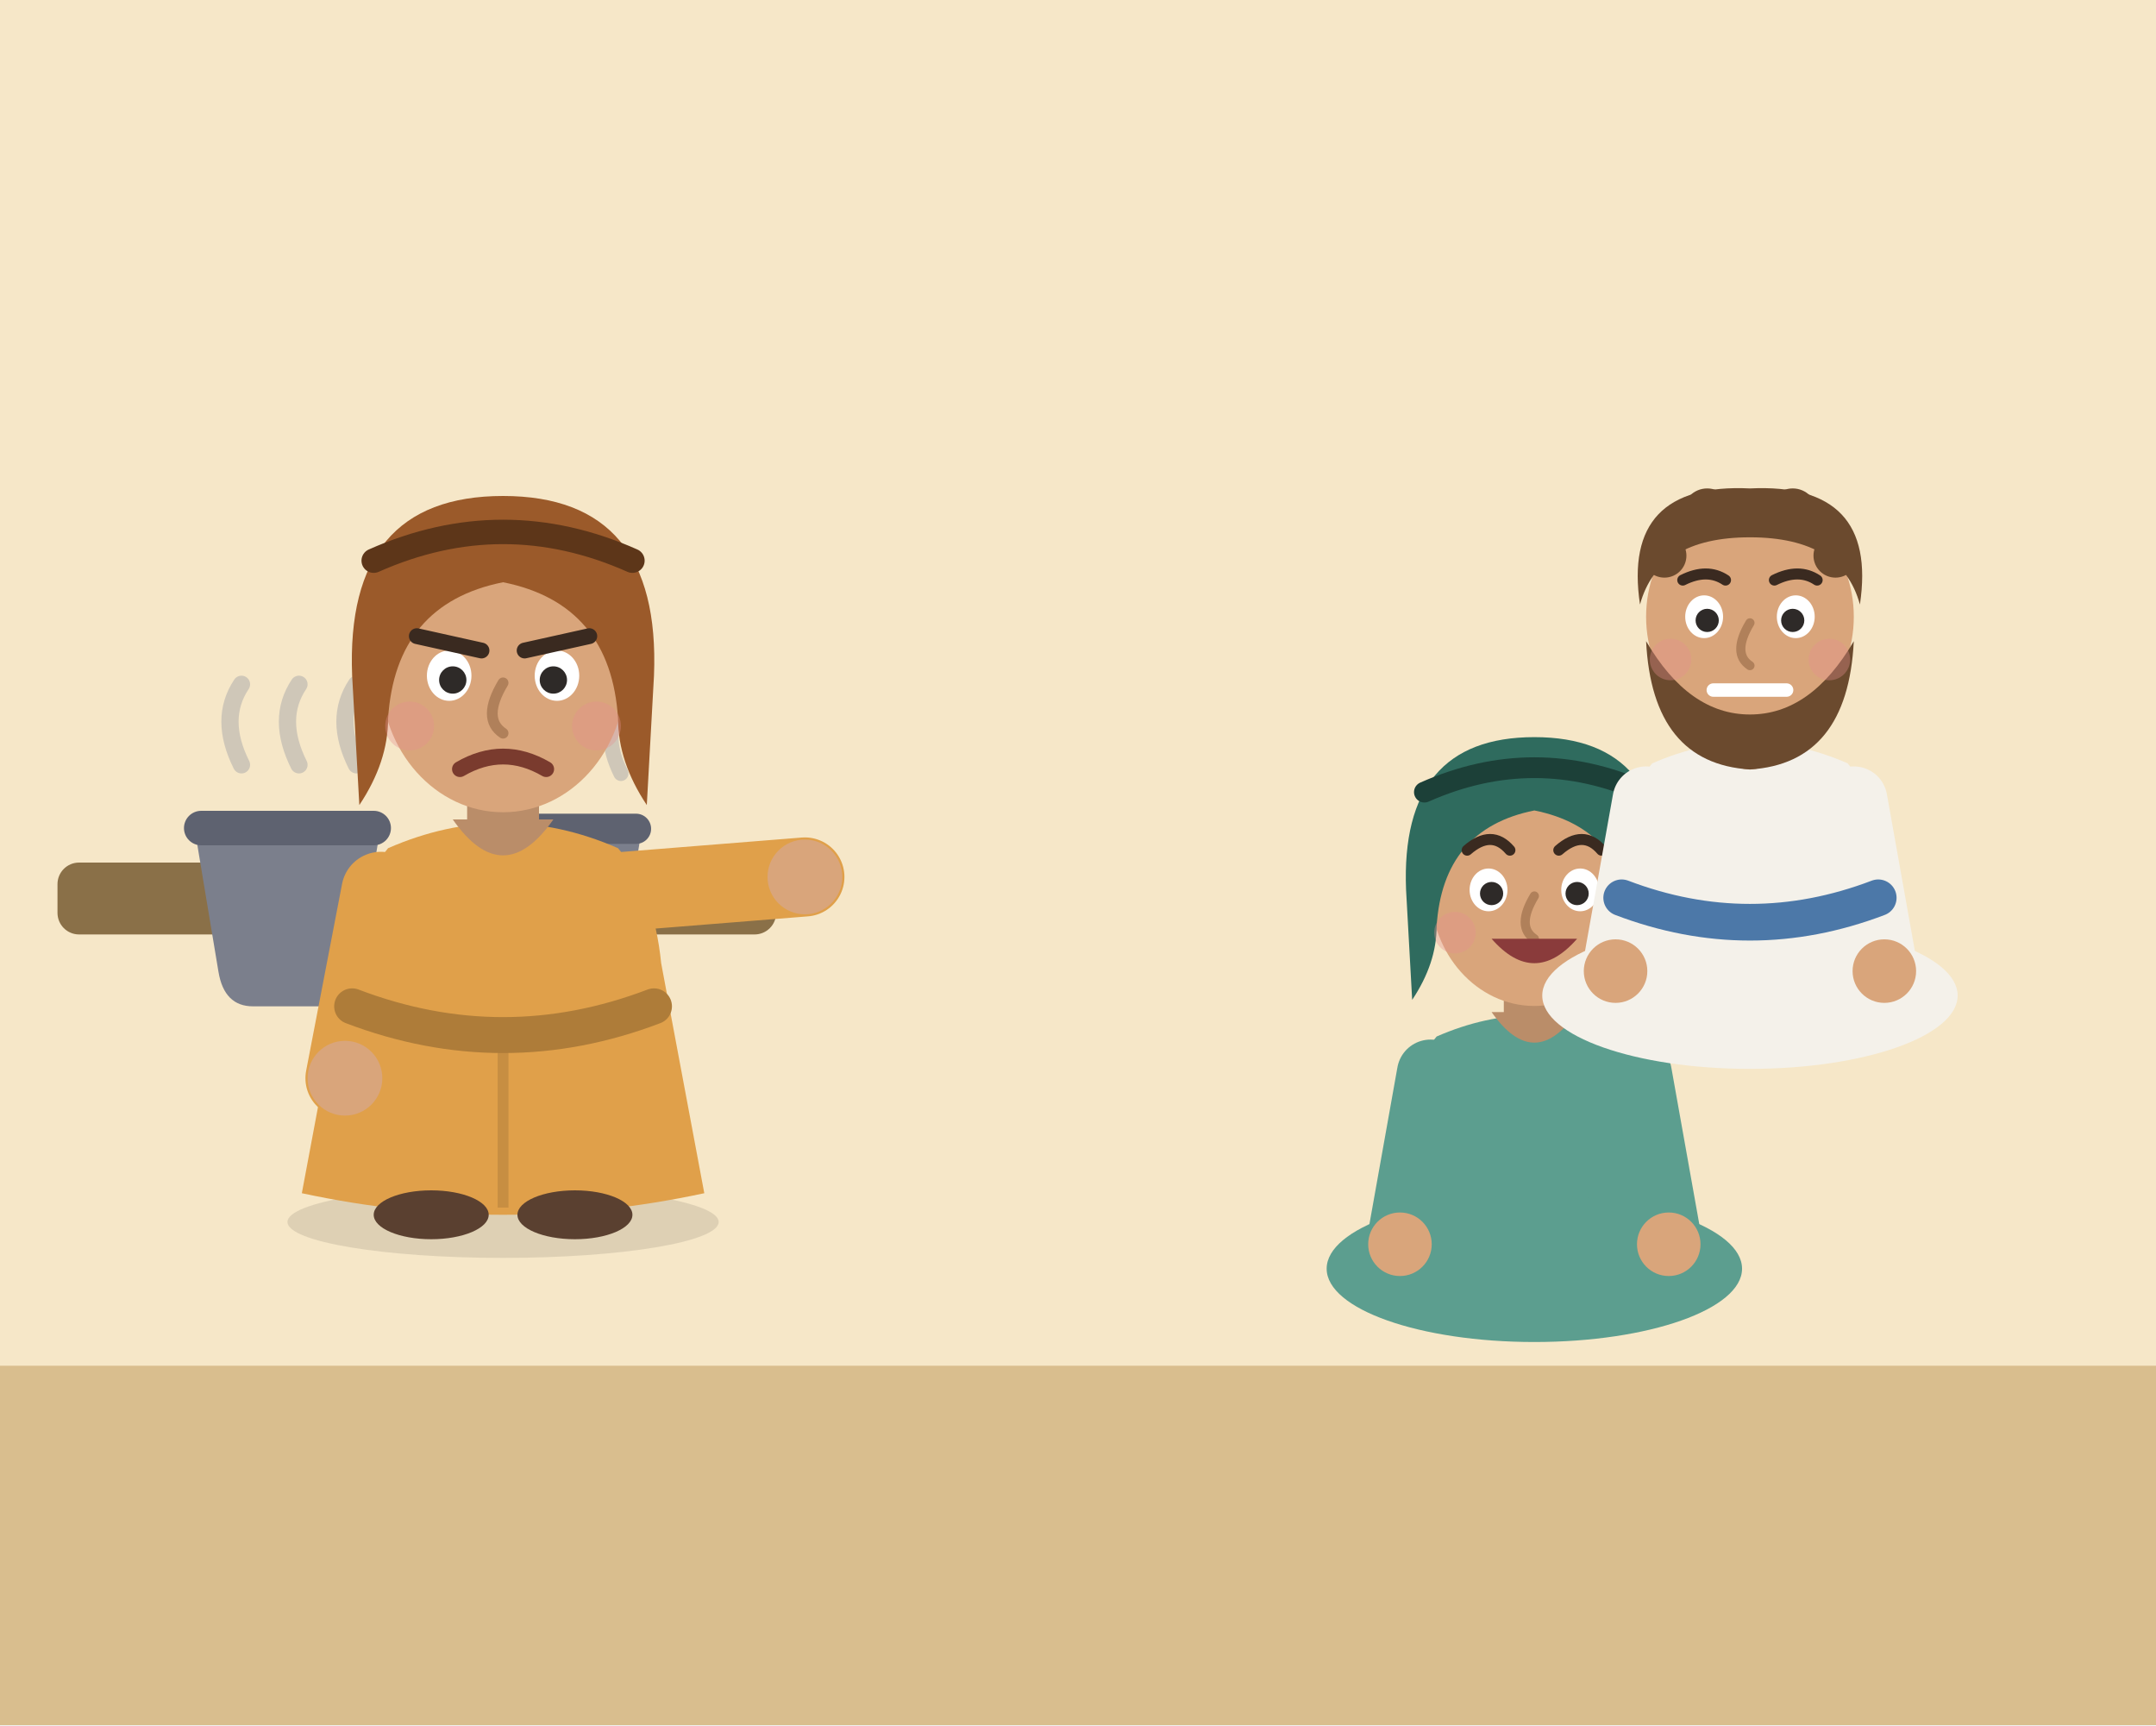
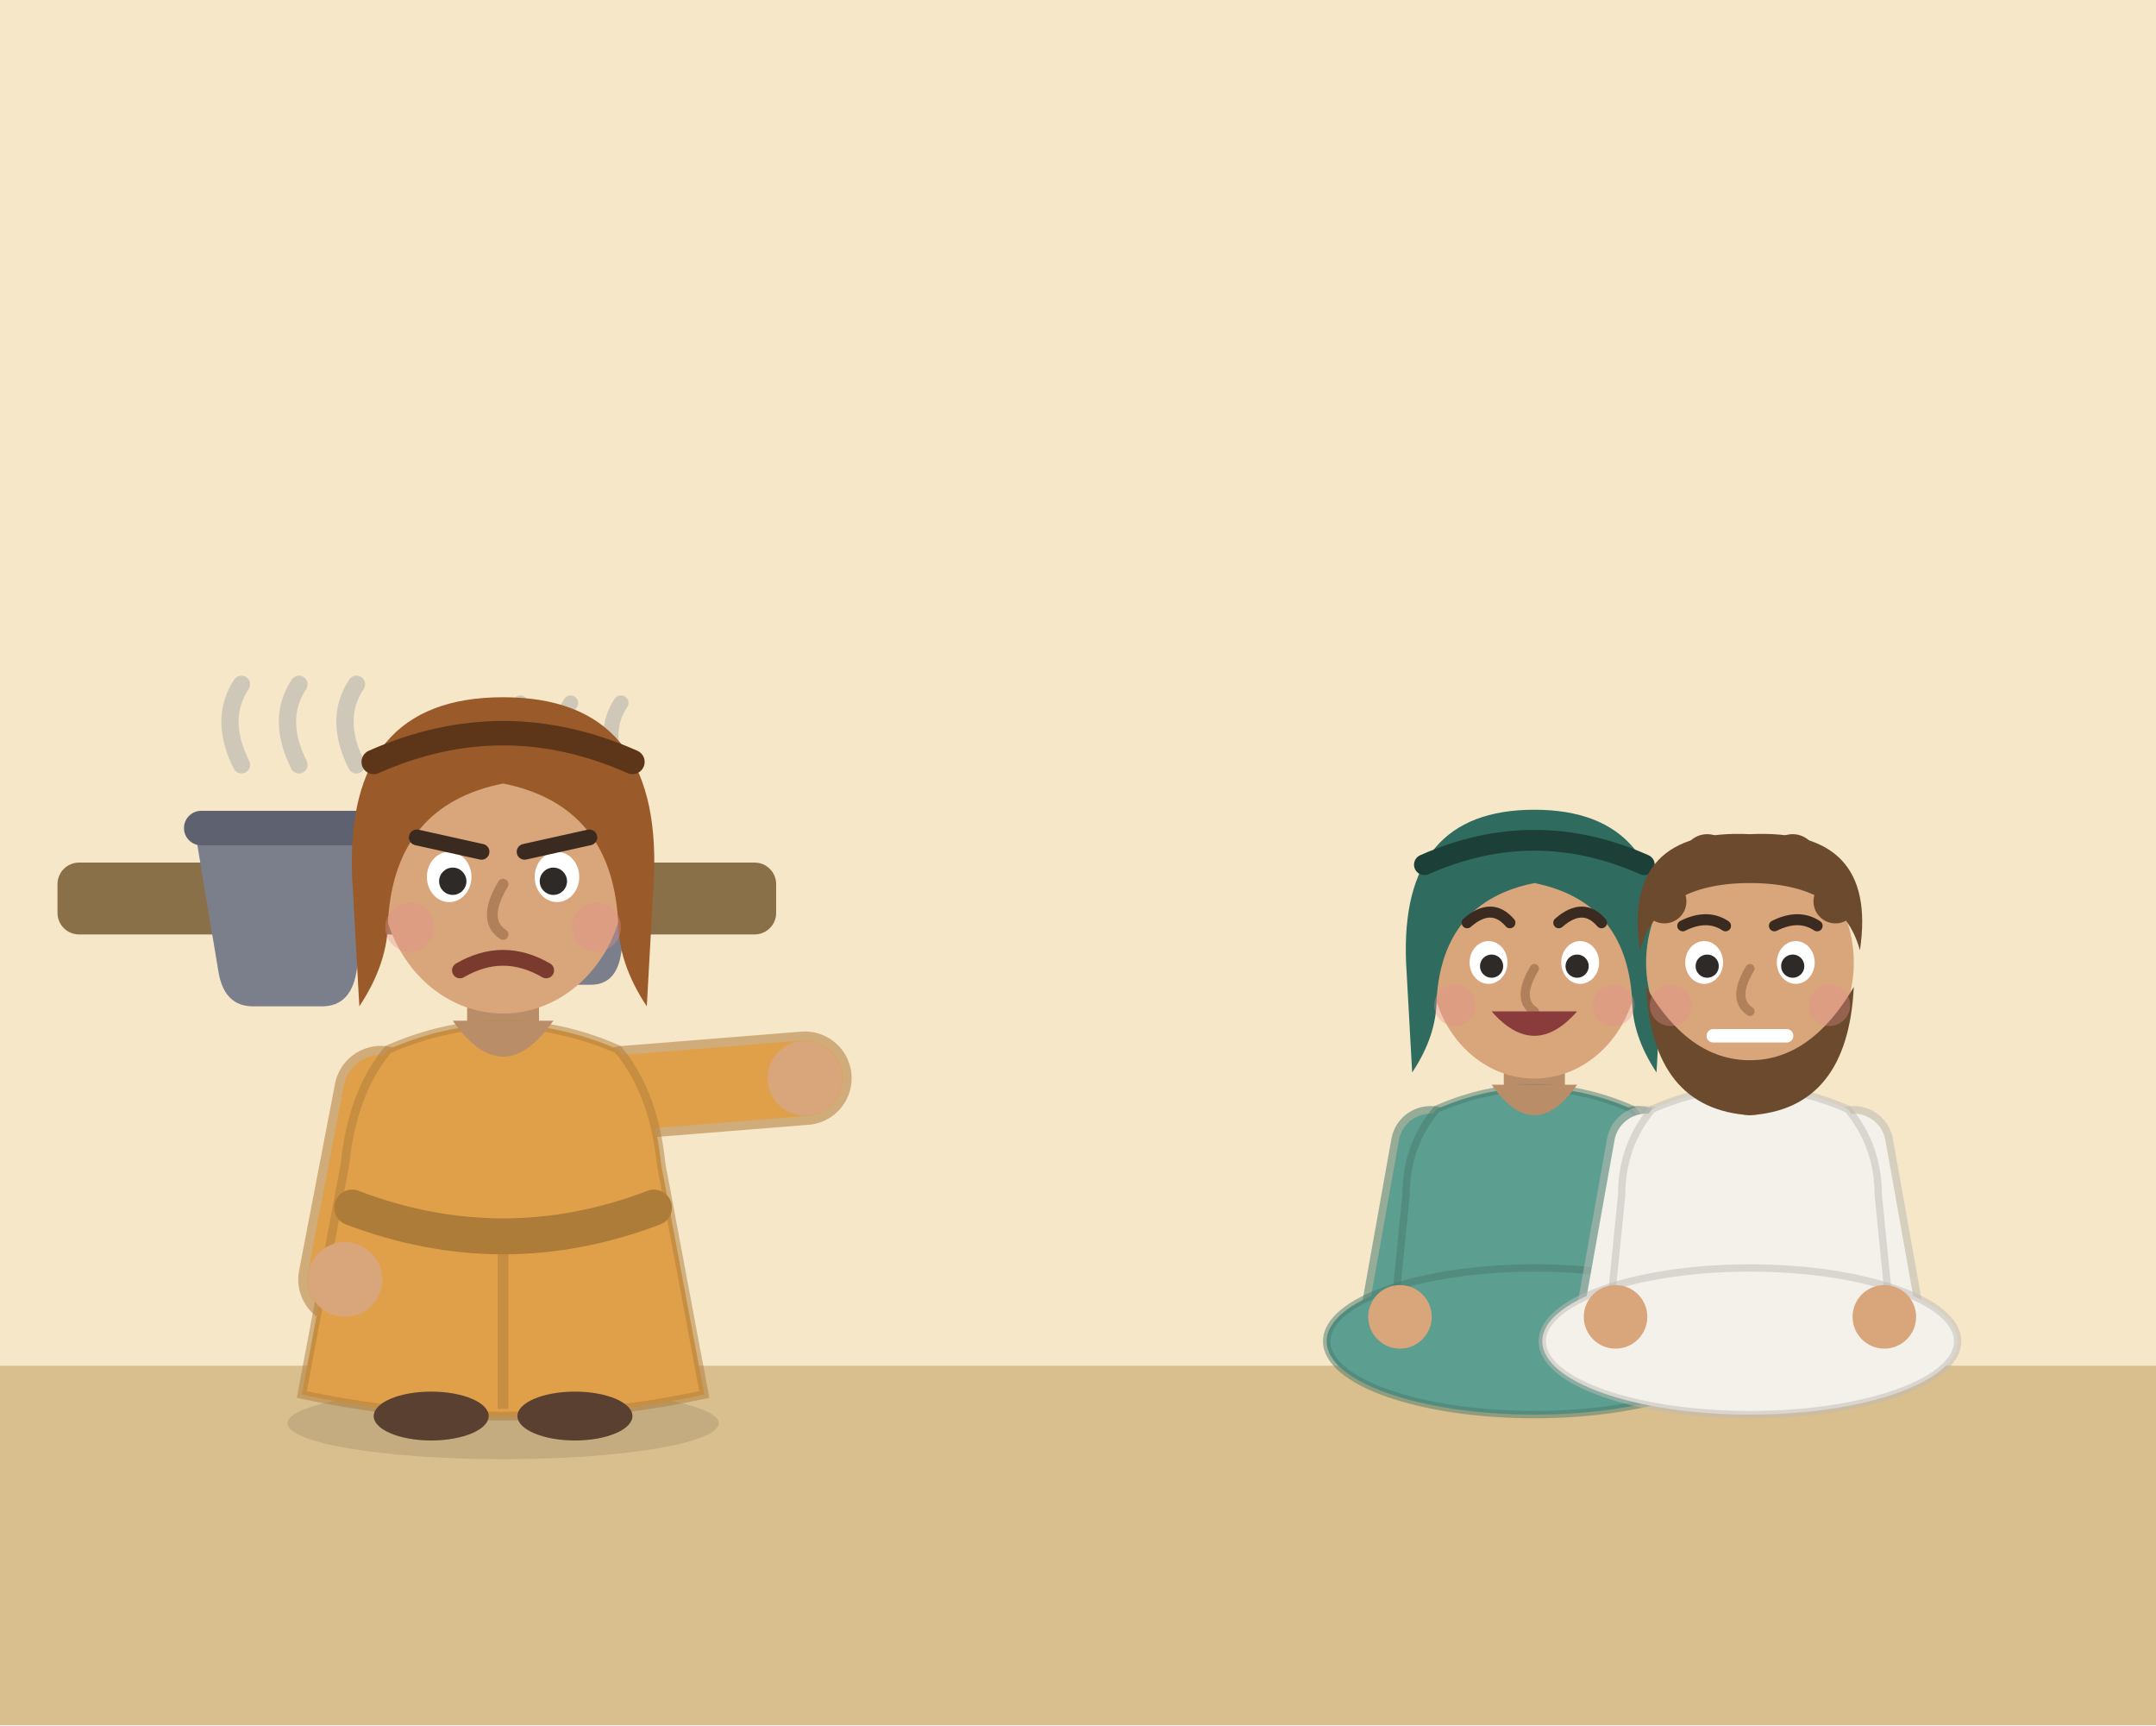
<svg xmlns="http://www.w3.org/2000/svg" viewBox="0 0 300 240">
  <rect width="300" height="240" fill="#F6E7C8" />
  <rect y="190" width="300" height="50" fill="#D9BE8E" />
  <rect x="8" y="120" width="100" height="10" rx="3" fill="#8A7048" />
  <g transform="translate(40,116) scale(0.8)">
    <path d="M-16 0h32l-4 24q-1 6-6 6h-12q-5 0-6-6z" fill="#7B7F8C" />
    <rect x="-18" y="-4" width="36" height="6" rx="3" fill="#5E6270" />
    <path d="M-8-12q-4-8 0-14M2-12q-4-8 0-14M12-12q-4-8 0-14" stroke="#CFC7B8" stroke-width="3" fill="none" stroke-linecap="round" />
  </g>
  <g transform="translate(78,116) scale(0.7)">
    <path d="M-16 0h32l-4 24q-1 6-6 6h-12q-5 0-6-6z" fill="#7B7F8C" />
    <rect x="-18" y="-4" width="36" height="6" rx="3" fill="#5E6270" />
    <path d="M-8-12q-4-8 0-14M2-12q-4-8 0-14M12-12q-4-8 0-14" stroke="#CFC7B8" stroke-width="3" fill="none" stroke-linecap="round" />
  </g>
-   <g transform="translate(40,66) scale(1.0)">
+   <g transform="translate(40,94.0) scale(1.0)">
    <ellipse cx="30" cy="104" rx="30" ry="5" fill="#000" opacity=".1" />
-     <line x1="13" y1="58" x2="8" y2="84" stroke="#E0A04A" stroke-width="11" stroke-linecap="round" />
-     <line x1="47" y1="58" x2="72" y2="56" stroke="#E0A04A" stroke-width="11" stroke-linecap="round" />
+     <line x1="13" y1="58" x2="8" y2="84" stroke="#AE7C39" stroke-width="13" stroke-linecap="round" opacity=".55" />
+     <line x1="13" y1="58" x2="8" y2="84" stroke="#E0A04A" stroke-width="10.5" stroke-linecap="round" />
+     <line x1="47" y1="58" x2="72" y2="56" stroke="#AE7C39" stroke-width="13" stroke-linecap="round" opacity=".55" />
+     <line x1="47" y1="58" x2="72" y2="56" stroke="#E0A04A" stroke-width="10.5" stroke-linecap="round" />
    <rect x="25" y="40" width="10" height="14" rx="4" fill="#BA8D69" />
-     <path d="M14 52Q30 45 46 52Q51 58 52 68L58 100Q30 106 2 100L8 68Q9 58 14 52Z" fill="#E0A04A" />
+     <path d="M14 52Q30 45 46 52Q51 58 52 68L58 100Q30 106 2 100L8 68Q9 58 14 52Z" fill="#E0A04A" stroke="#AE7C39" stroke-width="1.2" stroke-opacity=".5" />
    <path d="M9 74Q30 82 51 74" stroke="#AE7C39" stroke-width="5" fill="none" stroke-linecap="round" />
    <path d="M30 80V102" stroke="#AE7C39" stroke-width="1.5" opacity=".5" />
    <ellipse cx="20" cy="103" rx="8" ry="3.4" fill="#5A4030" />
    <ellipse cx="40" cy="103" rx="8" ry="3.4" fill="#5A4030" />
    <path d="M23 48Q30 58 37 48Z" fill="#BA8D69" />
    <circle cx="8" cy="84" r="5.2" fill="#D9A57B" />
    <circle cx="72" cy="56" r="5.2" fill="#D9A57B" />
    <ellipse cx="30" cy="28" rx="17" ry="19" fill="#D9A57B" />
    <path d="M30 3Q8 3 9 28L10 46Q14 40 14 34Q15 18 30 15Q45 18 46 34Q46 40 50 46L51 28Q52 3 30 3Z" fill="#9B5A2A" />
    <path d="M12 12Q30 4 48 12" stroke="#5D3619" stroke-width="3.4" fill="none" stroke-linecap="round" />
    <ellipse cx="22.5" cy="28" rx="3.1" ry="3.5" fill="#fff" />
    <ellipse cx="37.5" cy="28" rx="3.1" ry="3.5" fill="#fff" />
    <circle cx="23" cy="28.6" r="1.9" fill="#2E2A28" />
    <circle cx="37" cy="28.6" r="1.9" fill="#2E2A28" />
    <circle cx="17" cy="35" r="3.4" fill="#E58E8E" opacity=".35" />
    <circle cx="43" cy="35" r="3.4" fill="#E58E8E" opacity=".35" />
    <path d="M30 29q-3 5 0 7" stroke="#B0805A" stroke-width="1.5" fill="none" stroke-linecap="round" />
    <path d="M24 41q6-3.5 12 0" stroke="#7A3B2E" stroke-width="2.2" fill="none" stroke-linecap="round" />
    <path d="M18 22.5l9 2M42 22.5l-9 2" stroke="#3A2A20" stroke-width="2.2" stroke-linecap="round" />
  </g>
-   <g transform="translate(188,100) scale(0.85)">
-     <line x1="13" y1="58" x2="8" y2="86" stroke="#5C9E8F" stroke-width="11" stroke-linecap="round" />
-     <line x1="47" y1="58" x2="52" y2="86" stroke="#5C9E8F" stroke-width="11" stroke-linecap="round" />
+   <g transform="translate(188,110.1) scale(0.85)">
+     <line x1="13" y1="58" x2="8" y2="86" stroke="#477B6F" stroke-width="13" stroke-linecap="round" opacity=".55" />
+     <line x1="13" y1="58" x2="8" y2="86" stroke="#5C9E8F" stroke-width="10.5" stroke-linecap="round" />
+     <line x1="47" y1="58" x2="52" y2="86" stroke="#477B6F" stroke-width="13" stroke-linecap="round" opacity=".55" />
+     <line x1="47" y1="58" x2="52" y2="86" stroke="#5C9E8F" stroke-width="10.5" stroke-linecap="round" />
    <rect x="25" y="40" width="10" height="14" rx="4" fill="#BA8D69" />
-     <path d="M14 52Q30 45 46 52Q51 58 51 66L53 86H7L9 66Q9 58 14 52Z" fill="#5C9E8F" />
-     <ellipse cx="30" cy="90" rx="34" ry="12" fill="#5C9E8F" />
+     <path d="M14 52Q30 45 46 52Q51 58 51 66L53 86H7L9 66Q9 58 14 52Z" fill="#5C9E8F" stroke="#477B6F" stroke-width="1.2" stroke-opacity=".5" />
+     <ellipse cx="30" cy="90" rx="34" ry="12" fill="#5C9E8F" stroke="#477B6F" stroke-width="1.2" stroke-opacity=".5" />
    <path d="M23 48Q30 58 37 48Z" fill="#BA8D69" />
    <circle cx="8" cy="86" r="5.2" fill="#D9A57B" />
    <circle cx="52" cy="86" r="5.2" fill="#D9A57B" />
    <ellipse cx="30" cy="28" rx="17" ry="19" fill="#D9A57B" />
    <path d="M30 3Q8 3 9 28L10 46Q14 40 14 34Q15 18 30 15Q45 18 46 34Q46 40 50 46L51 28Q52 3 30 3Z" fill="#2F6B5E" />
    <path d="M12 12Q30 4 48 12" stroke="#1C4038" stroke-width="3.4" fill="none" stroke-linecap="round" />
    <ellipse cx="22.5" cy="28" rx="3.1" ry="3.5" fill="#fff" />
    <ellipse cx="37.5" cy="28" rx="3.1" ry="3.5" fill="#fff" />
    <circle cx="23" cy="28.6" r="1.9" fill="#2E2A28" />
    <circle cx="37" cy="28.6" r="1.9" fill="#2E2A28" />
    <circle cx="17" cy="35" r="3.4" fill="#E58E8E" opacity=".35" />
    <circle cx="43" cy="35" r="3.4" fill="#E58E8E" opacity=".35" />
    <path d="M30 29q-3 5 0 7" stroke="#B0805A" stroke-width="1.5" fill="none" stroke-linecap="round" />
    <path d="M23 36q7 8 14 0z" fill="#8A3B3B" />
    <path d="M19 21.5q4-3.5 7 0M34 21.5q4-3.5 7 0" stroke="#3A2A20" stroke-width="1.8" fill="none" stroke-linecap="round" />
  </g>
-   <g transform="translate(218,62) scale(0.85)">
-     <line x1="13" y1="58" x2="8" y2="86" stroke="#F4F1EA" stroke-width="11" stroke-linecap="round" />
-     <line x1="47" y1="58" x2="52" y2="86" stroke="#F4F1EA" stroke-width="11" stroke-linecap="round" />
+   <g transform="translate(218,110.1) scale(0.85)">
+     <line x1="13" y1="58" x2="8" y2="86" stroke="#BEBBB6" stroke-width="13" stroke-linecap="round" opacity=".55" />
+     <line x1="13" y1="58" x2="8" y2="86" stroke="#F4F1EA" stroke-width="10.5" stroke-linecap="round" />
+     <line x1="47" y1="58" x2="52" y2="86" stroke="#BEBBB6" stroke-width="13" stroke-linecap="round" opacity=".55" />
+     <line x1="47" y1="58" x2="52" y2="86" stroke="#F4F1EA" stroke-width="10.5" stroke-linecap="round" />
    <rect x="25" y="40" width="10" height="14" rx="4" fill="#BA8D69" />
-     <path d="M14 52Q30 45 46 52Q51 58 51 66L53 86H7L9 66Q9 58 14 52Z" fill="#F4F1EA" />
-     <ellipse cx="30" cy="90" rx="34" ry="12" fill="#F4F1EA" />
+     <path d="M14 52Q30 45 46 52Q51 58 51 66L53 86H7L9 66Q9 58 14 52Z" fill="#F4F1EA" stroke="#BEBBB6" stroke-width="1.2" stroke-opacity=".5" />
+     <ellipse cx="30" cy="90" rx="34" ry="12" fill="#F4F1EA" stroke="#BEBBB6" stroke-width="1.2" stroke-opacity=".5" />
    <path d="M23 48Q30 58 37 48Z" fill="#BA8D69" />
    <circle cx="8" cy="86" r="5.2" fill="#D9A57B" />
    <circle cx="52" cy="86" r="5.2" fill="#D9A57B" />
    <ellipse cx="30" cy="28" rx="17" ry="19" fill="#D9A57B" />
    <path d="M12 26Q9 6 30 7Q51 6 48 26Q45 15 30 15Q15 15 12 26Z" fill="#6B4A2E" />
    <circle cx="16" cy="18" r="3.6" fill="#6B4A2E" />
    <circle cx="44" cy="18" r="3.6" fill="#6B4A2E" />
    <circle cx="23" cy="11" r="4" fill="#6B4A2E" />
    <circle cx="37" cy="11" r="4" fill="#6B4A2E" />
    <path d="M13 32Q14 52 30 53Q46 52 47 32Q40 44 30 44Q20 44 13 32Z" fill="#6B4A2E" />
    <ellipse cx="22.5" cy="28" rx="3.1" ry="3.5" fill="#fff" />
    <ellipse cx="37.5" cy="28" rx="3.1" ry="3.5" fill="#fff" />
    <circle cx="23" cy="28.6" r="1.9" fill="#2E2A28" />
    <circle cx="37" cy="28.6" r="1.9" fill="#2E2A28" />
    <circle cx="17" cy="35" r="3.4" fill="#E58E8E" opacity=".35" />
    <circle cx="43" cy="35" r="3.4" fill="#E58E8E" opacity=".35" />
    <path d="M30 29q-3 5 0 7" stroke="#B0805A" stroke-width="1.5" fill="none" stroke-linecap="round" />
    <path d="M24 40h12" stroke="#FFFFFF" stroke-width="2.2" stroke-linecap="round" />
    <path d="M19 22q4-2 7 0M34 22q4-2 7 0" stroke="#3A2A20" stroke-width="1.8" fill="none" stroke-linecap="round" />
  </g>
-   <g transform="translate(218,62) scale(0.85)">
-     <path d="M9 74Q30 82 51 74" stroke="#4C78A8" stroke-width="6" fill="none" stroke-linecap="round" />
-   </g>
</svg>
